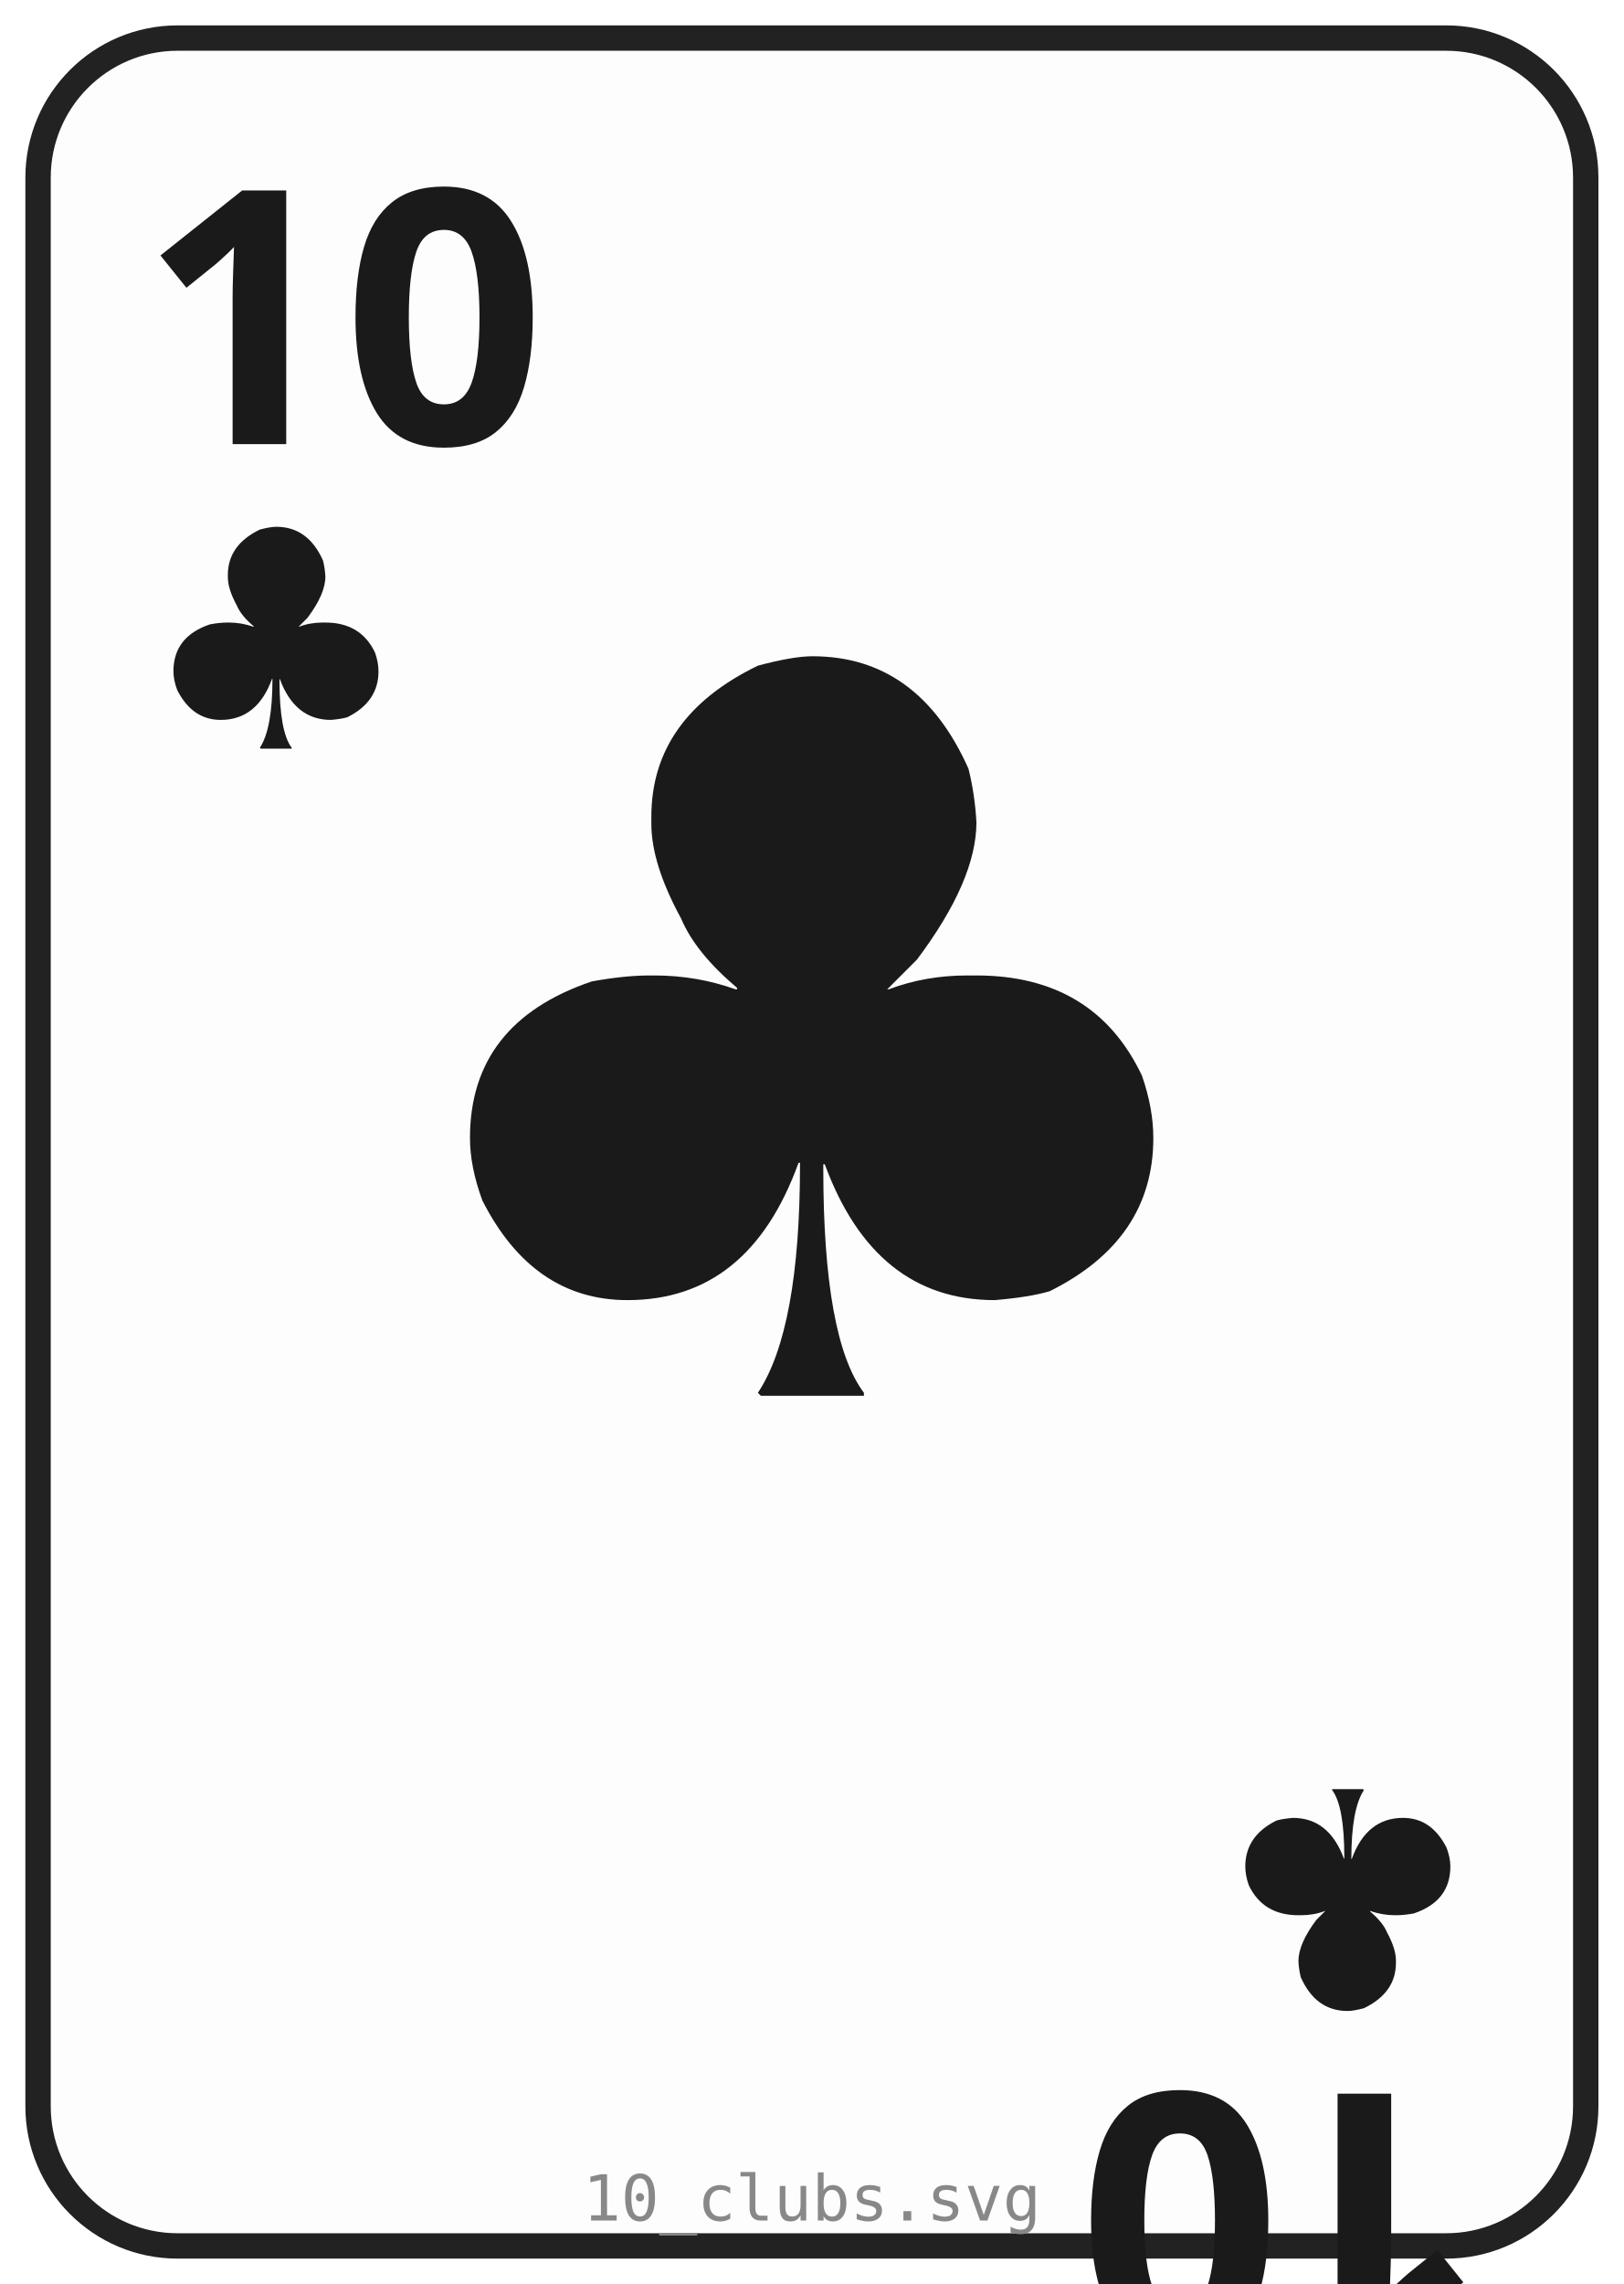
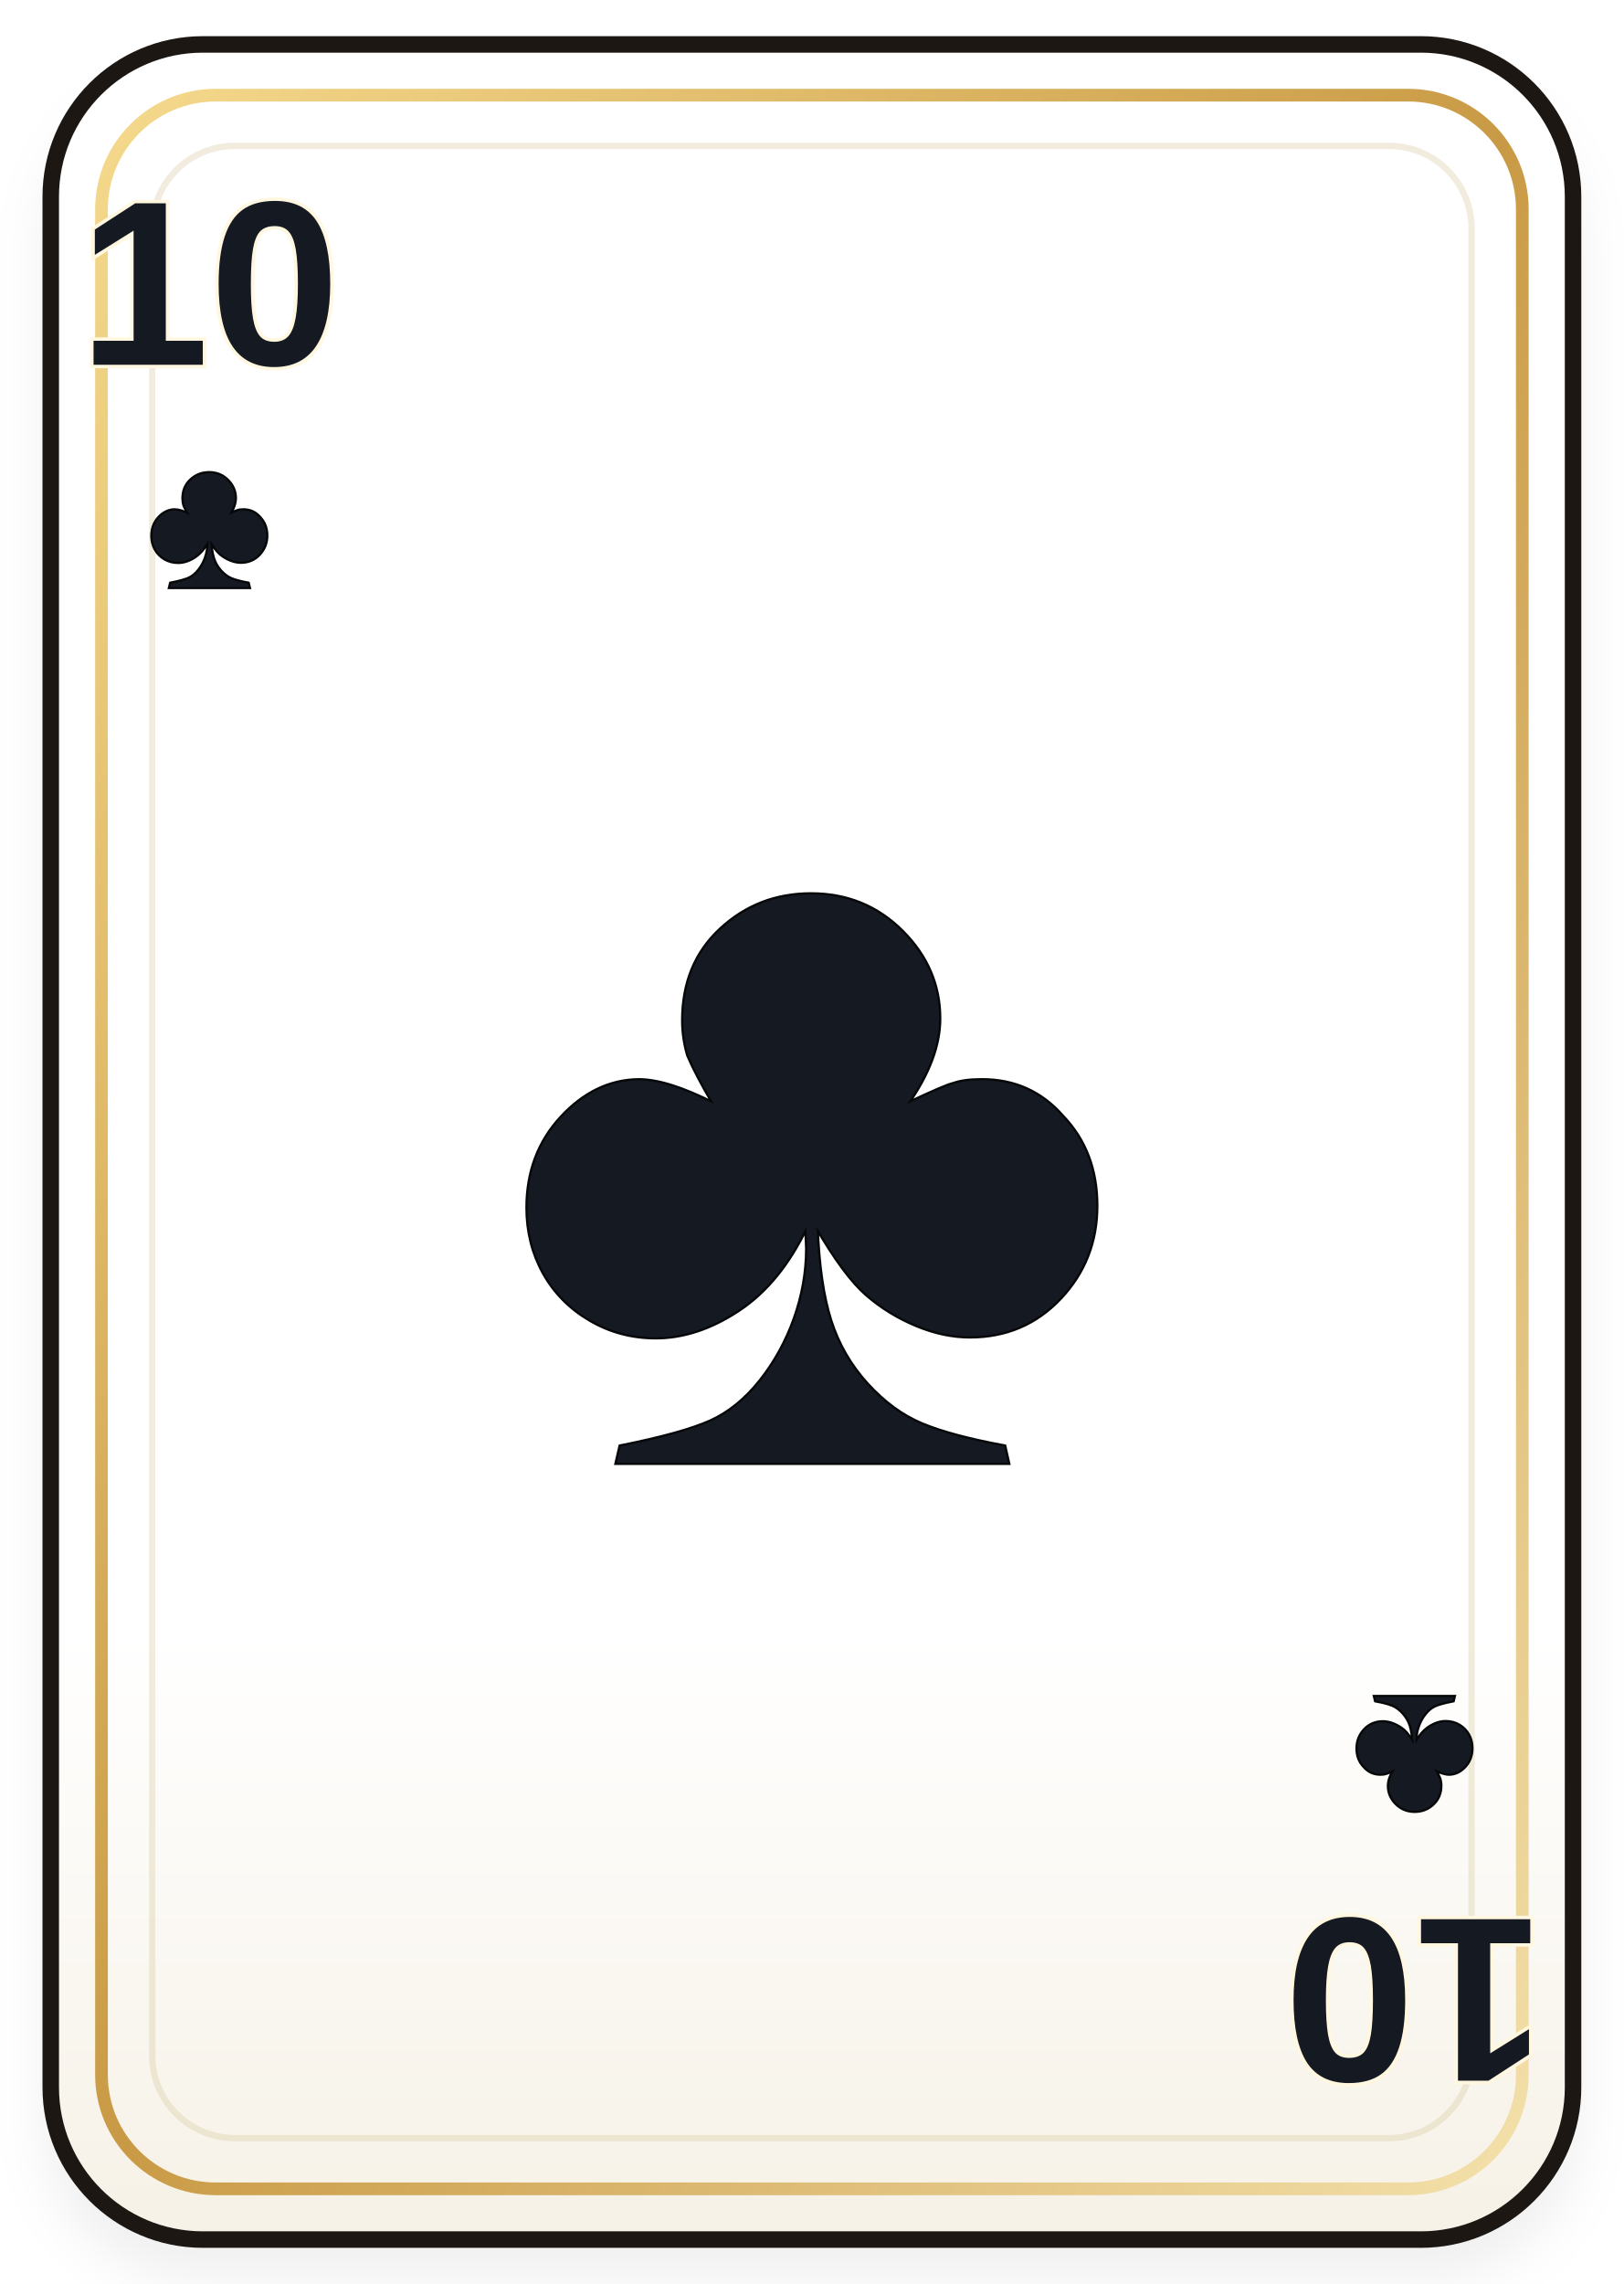
<svg xmlns="http://www.w3.org/2000/svg" viewBox="0 0 256 360" width="256" height="360">
-   <rect x="6" y="6" width="244" height="348" rx="22" ry="22" fill="#fdfdfd" stroke="#222" stroke-width="4" />
-   <g font-family="'Trebuchet MS', sans-serif" font-weight="700" fill="#1a1a1a">
-     <text x="22" y="70" font-size="56" text-anchor="start">10</text>
-     <text x="22" y="118" font-size="48" text-anchor="start" font-family="serif">♣</text>
-     <g transform="translate(234 330) rotate(180)">
-       <text x="0" y="0" font-size="56">10</text>
-       <text x="0" y="48" font-size="48" font-family="serif">♣</text>
-     </g>
-     <text x="128" y="220" font-size="160" font-family="serif" text-anchor="middle">♣</text>
+   <defs>
+     <linearGradient id="card-10-clubs-paper" x1="0" y1="0" x2="0" y2="1">
+       <stop offset="0" stop-color="#ffffff" />
+       <stop offset="0.72" stop-color="#ffffff" />
+       <stop offset="1" stop-color="#f6f1e6" />
+     </linearGradient>
+     <linearGradient id="card-10-clubs-gold" x1="0" y1="0" x2="1" y2="1">
+       <stop offset="0" stop-color="#f5d98c" />
+       <stop offset="0.5" stop-color="#c99a45" />
+       <stop offset="1" stop-color="#f3e0aa" />
+     </linearGradient>
+     <filter id="card-10-clubs-shadow" x="-12%" y="-12%" width="124%" height="124%">
+       <feDropShadow dx="0" dy="6" stdDeviation="4" flood-color="#000000" flood-opacity="0.24" />
+     </filter>
+   </defs>
+   <rect x="7" y="8" width="242" height="345" rx="24" fill="#15100c" opacity="0.26" filter="url(#card-10-clubs-shadow)" />
+   <rect x="8" y="7" width="240" height="346" rx="24" fill="url(#card-10-clubs-paper)" stroke="#1c1712" stroke-width="2.6" />
+   <rect x="16" y="15" width="224" height="330" rx="18" fill="none" stroke="url(#card-10-clubs-gold)" stroke-width="2" />
+   <rect x="24" y="23" width="208" height="314" rx="13" fill="none" stroke="#d8c89e" stroke-opacity="0.34" stroke-width="1" />
+   <g>
+     <text transform="translate(128 188)" x="0" y="0" font-size="150" text-anchor="middle" dominant-baseline="middle" fill="#151922" stroke="#050708" stroke-width="0.7" paint-order="stroke fill" font-family="Georgia, 'Times New Roman', serif" font-weight="700">♣</text>
  </g>
-   <text x="128" y="350" font-size="10" text-anchor="middle" fill="#888" font-family="monospace">10_clubs.svg</text>
+   <g>
+     <text transform="translate(33 47)" x="0" y="0" font-size="37" text-anchor="middle" dominant-baseline="middle" fill="#151922" stroke="#fff7df" stroke-width="1.1" paint-order="stroke fill" font-family="'Trebuchet MS', Arial, sans-serif" font-weight="900">10</text>
+     <text transform="translate(33 84)" x="0" y="0" font-size="30" text-anchor="middle" dominant-baseline="middle" fill="#151922" stroke="#050708" stroke-width="0.7" paint-order="stroke fill" font-family="Georgia, 'Times New Roman', serif" font-weight="700">♣</text>
+   </g>
+   <g transform="translate(256 360) rotate(180)">
+     <text transform="translate(33 47)" x="0" y="0" font-size="37" text-anchor="middle" dominant-baseline="middle" fill="#151922" stroke="#fff7df" stroke-width="1.1" paint-order="stroke fill" font-family="'Trebuchet MS', Arial, sans-serif" font-weight="900">10</text>
+     <text transform="translate(33 84)" x="0" y="0" font-size="30" text-anchor="middle" dominant-baseline="middle" fill="#151922" stroke="#050708" stroke-width="0.7" paint-order="stroke fill" font-family="Georgia, 'Times New Roman', serif" font-weight="700">♣</text>
+   </g>
</svg>
